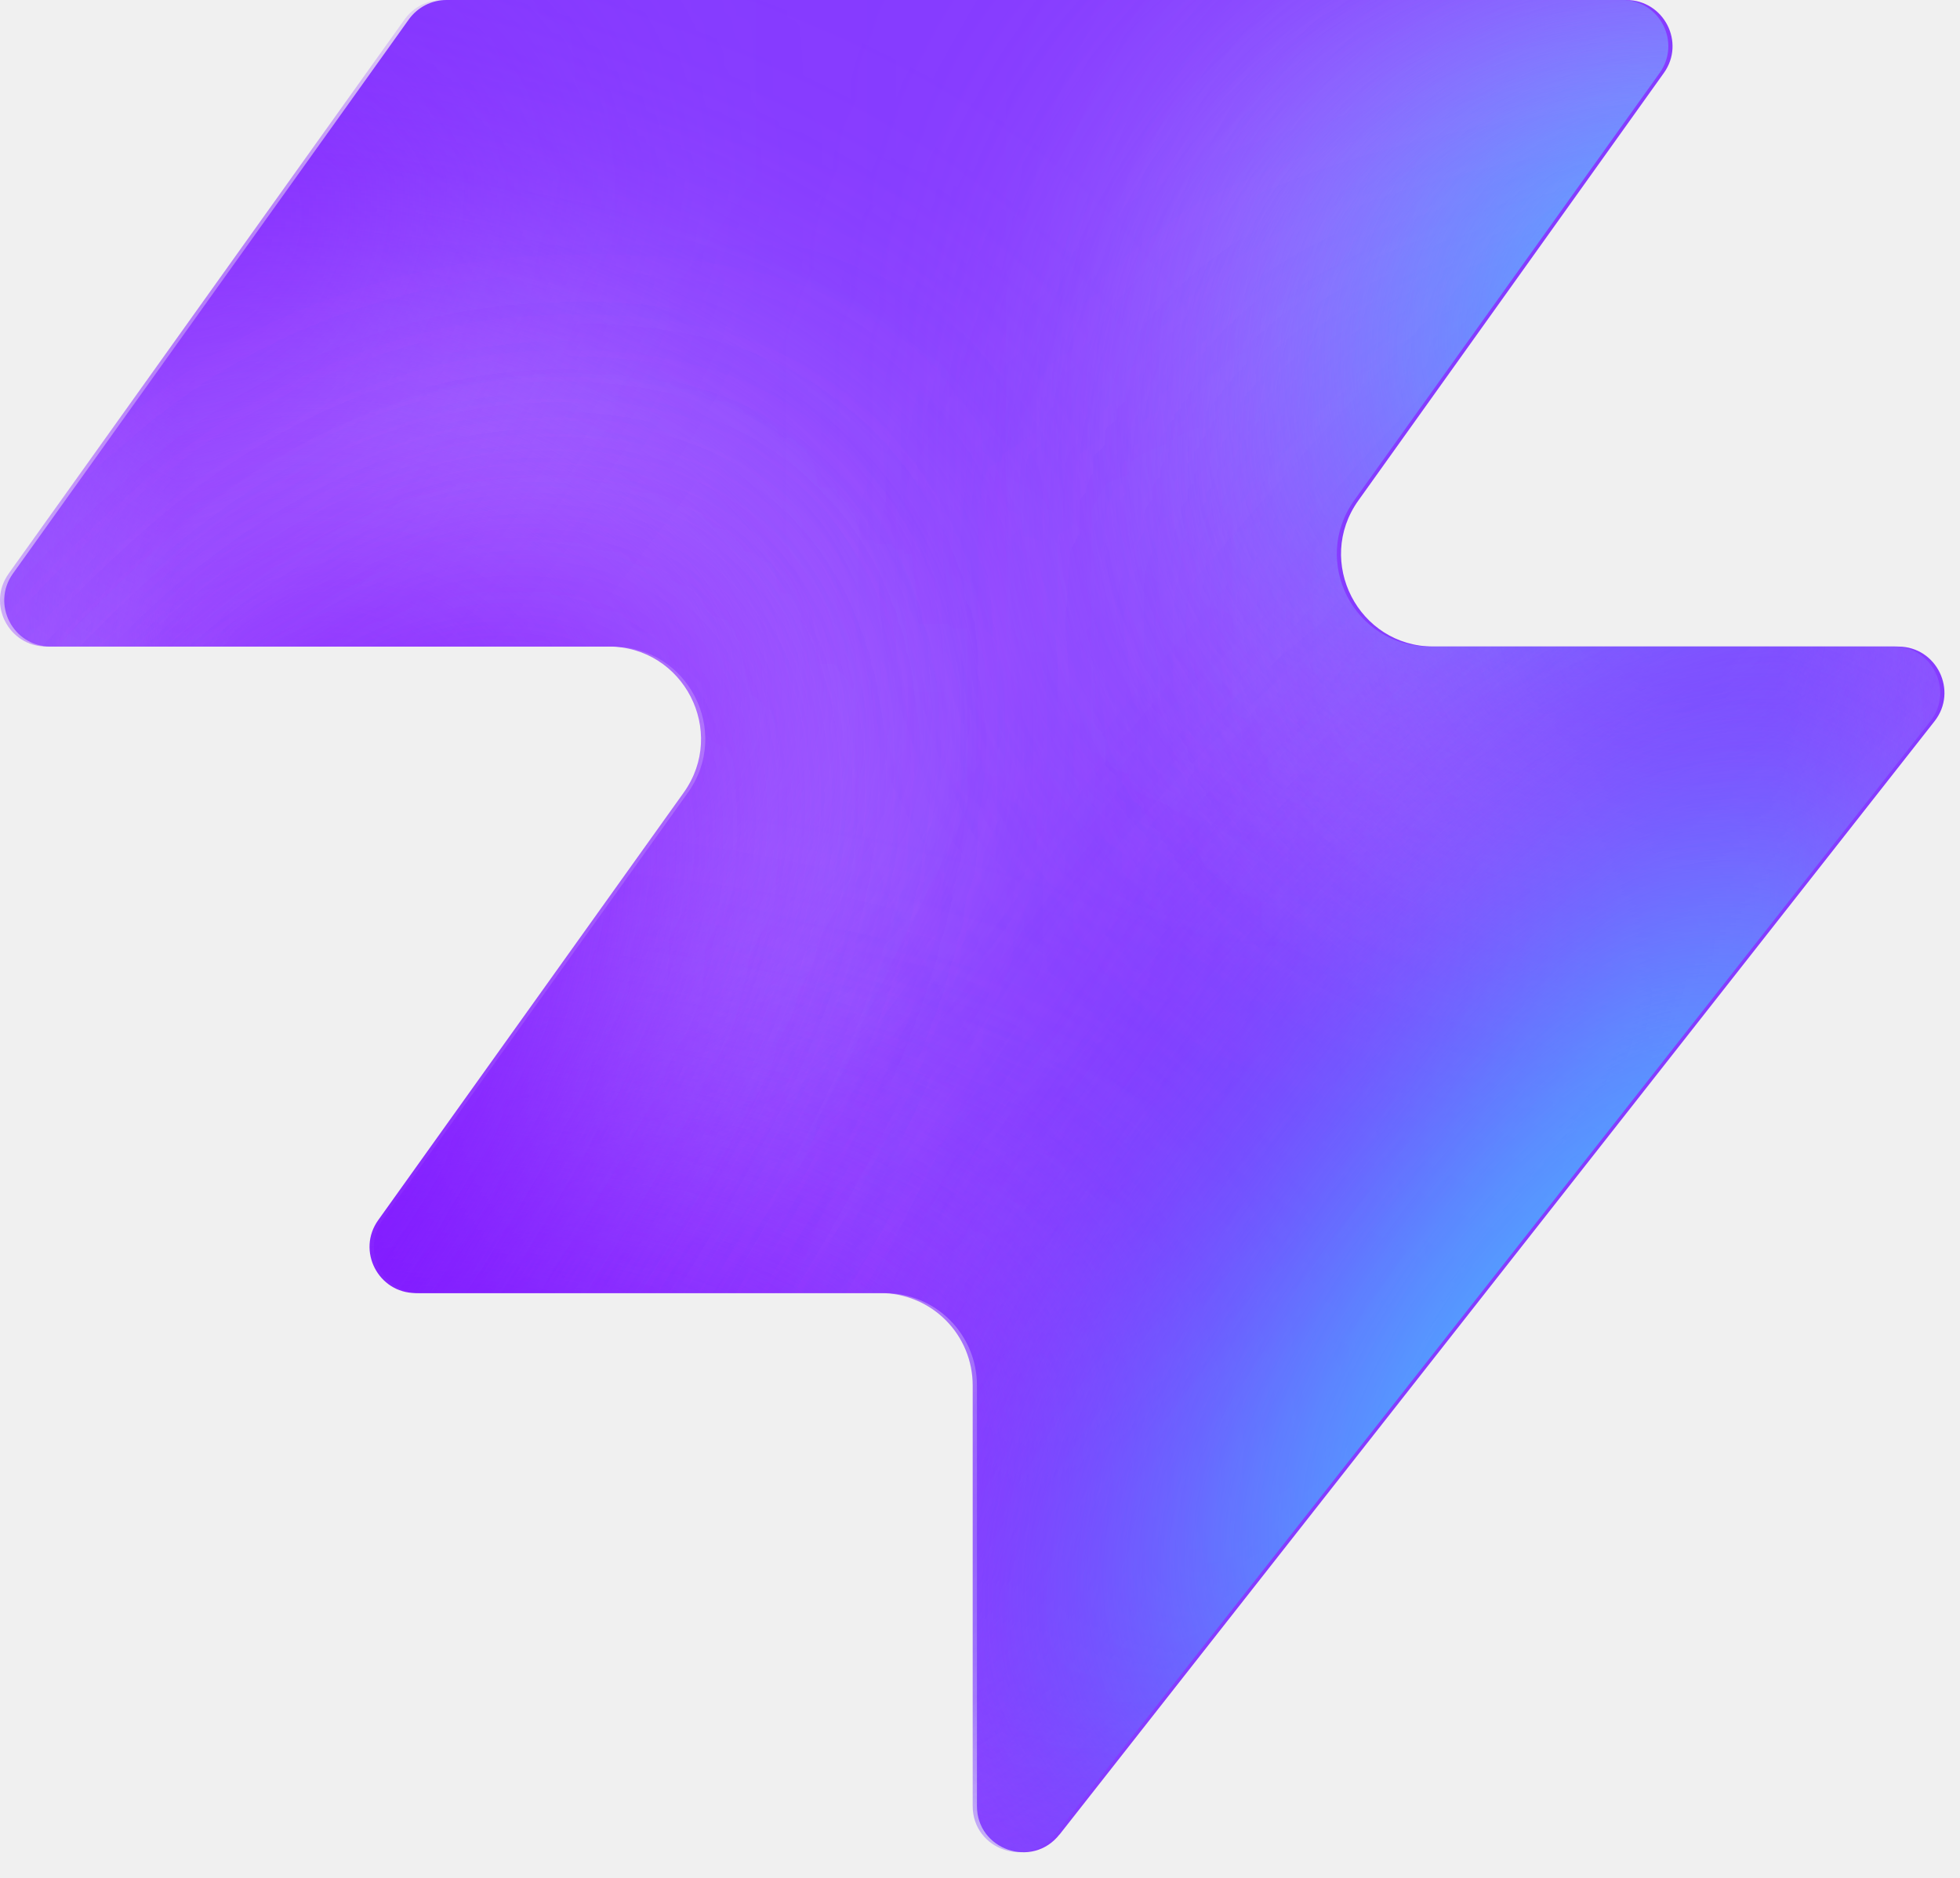
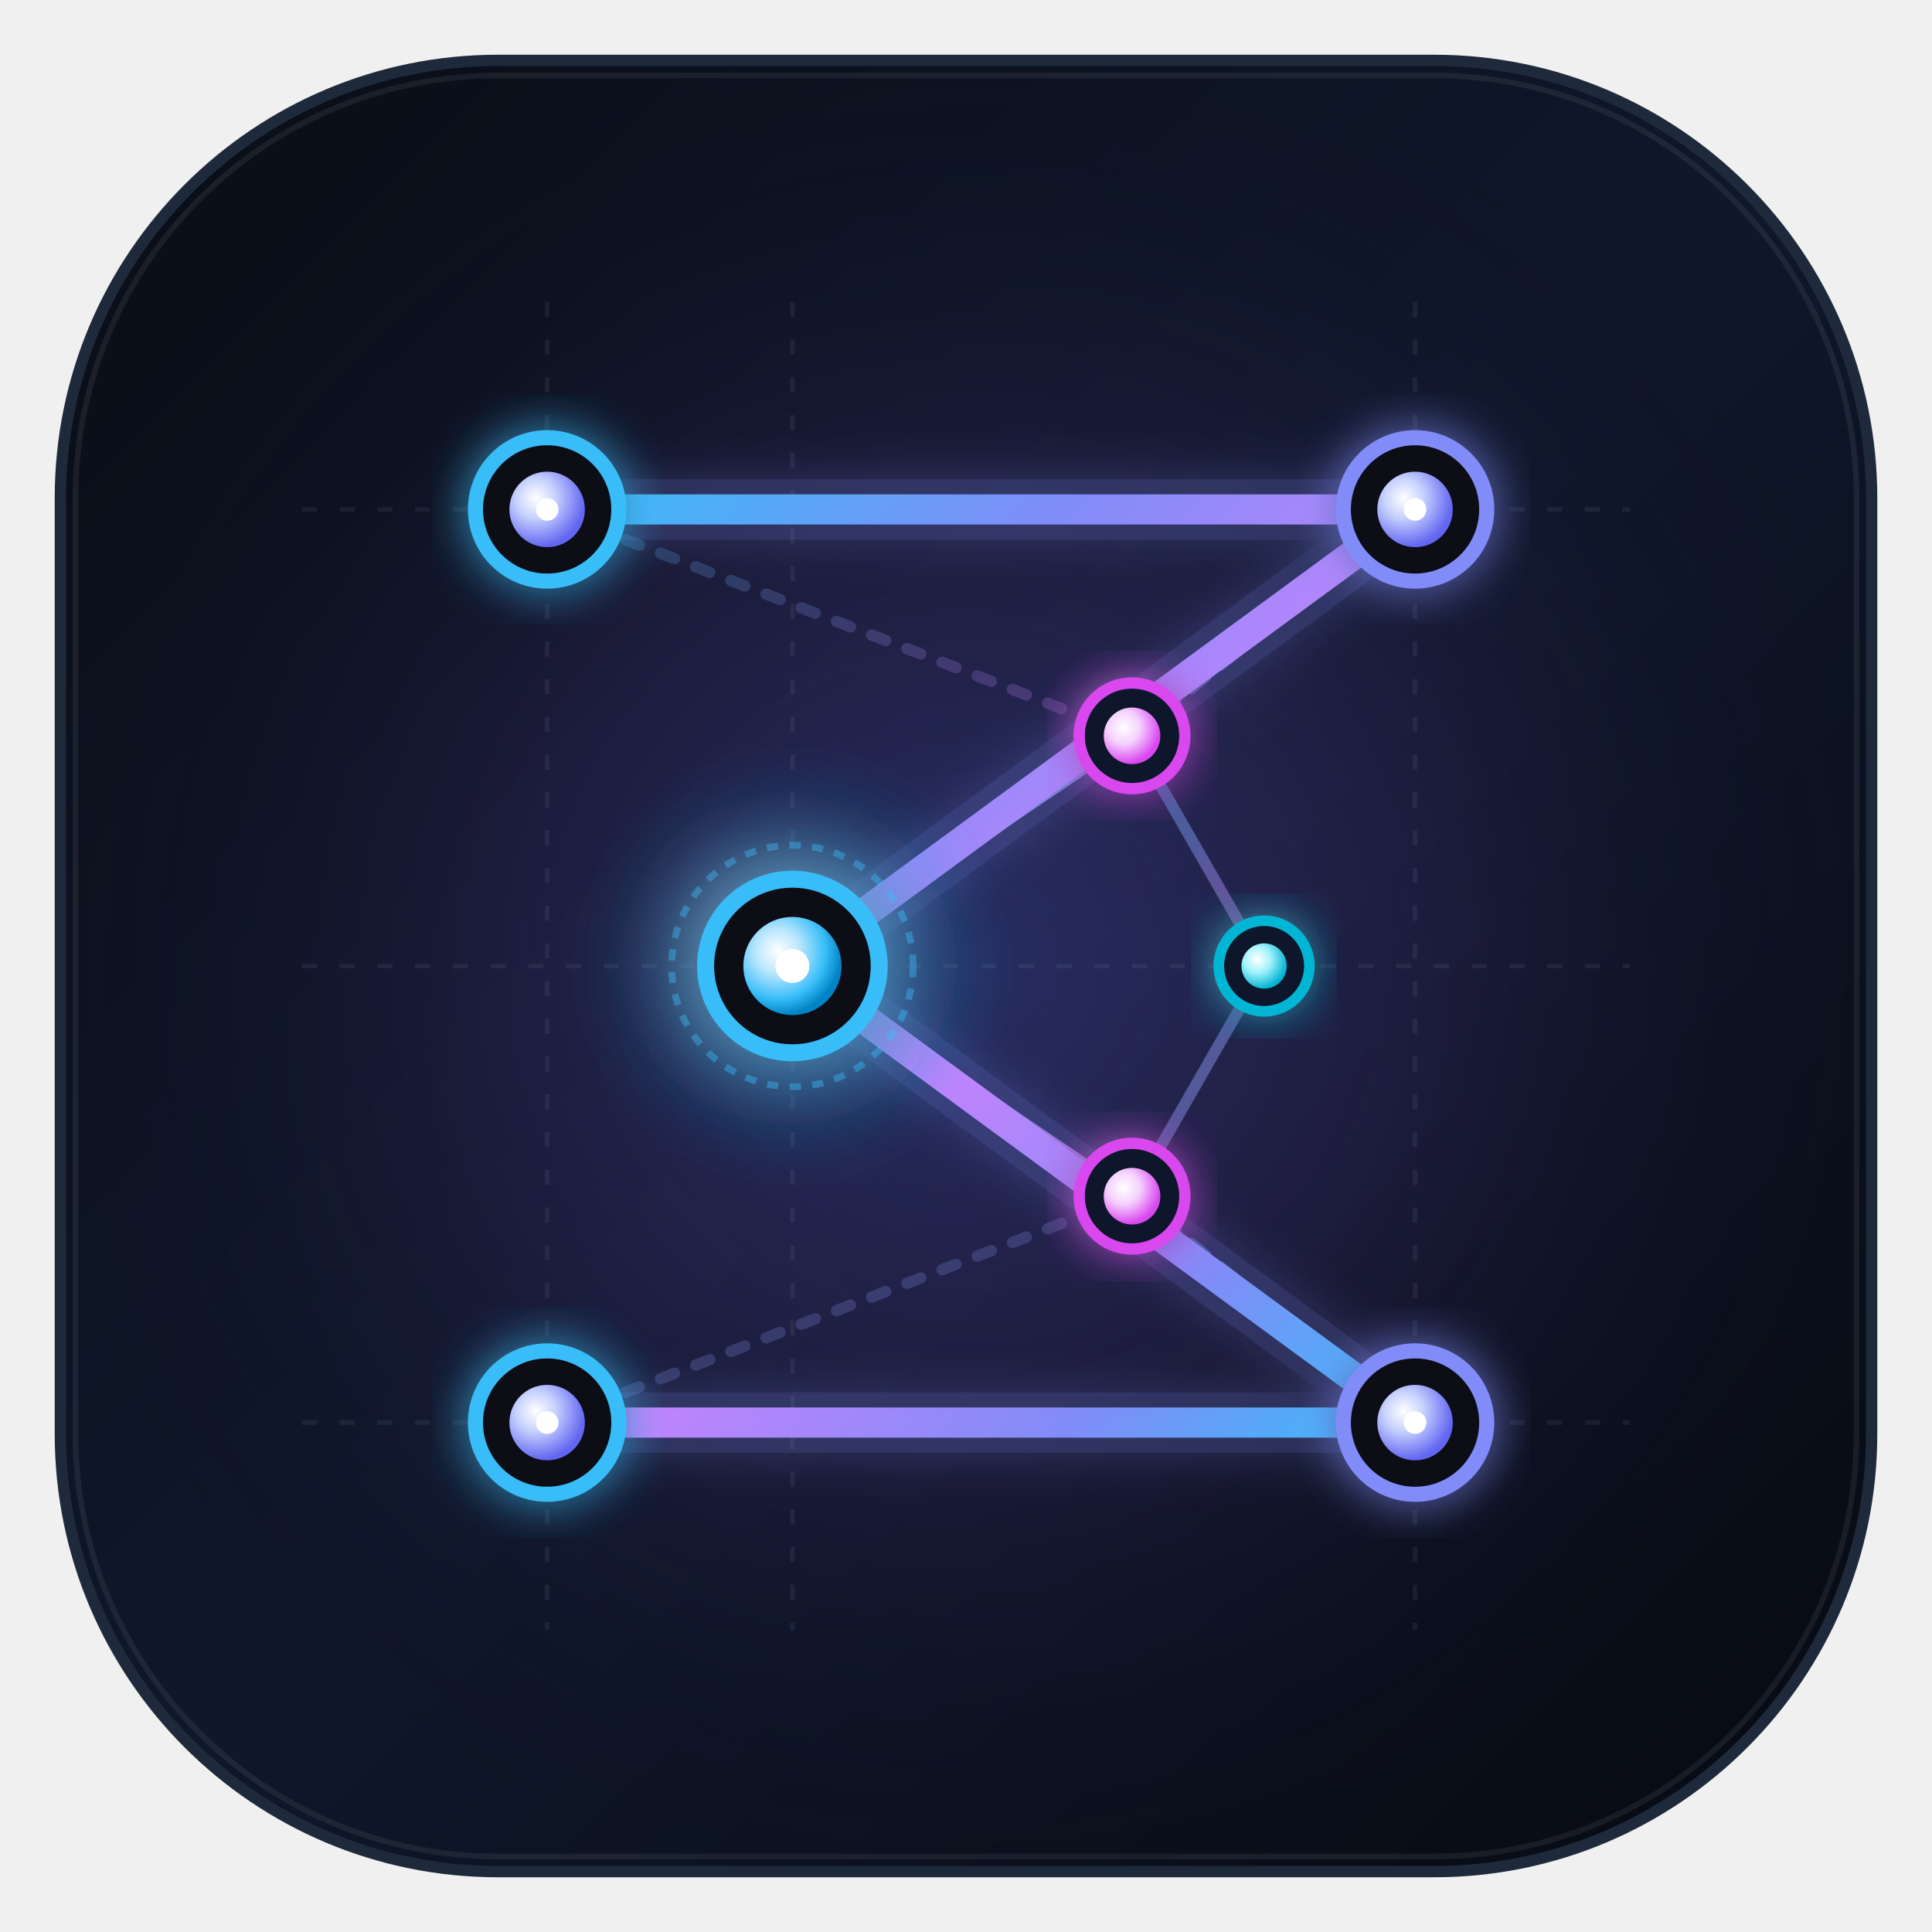
- <svg xmlns="http://www.w3.org/2000/svg" width="48" height="46" fill="none" viewBox="0 0 48 46">
-   <path fill="#863bff" d="M25.946 44.938c-.664.845-2.021.375-2.021-.698V33.937a2.26 2.26 0 0 0-2.262-2.262H10.287c-.92 0-1.456-1.04-.92-1.788l7.48-10.471c1.07-1.497 0-3.578-1.842-3.578H1.237c-.92 0-1.456-1.04-.92-1.788L10.013.474c.214-.297.556-.474.92-.474h28.894c.92 0 1.456 1.04.92 1.788l-7.48 10.471c-1.07 1.498 0 3.579 1.842 3.579h11.377c.943 0 1.473 1.088.89 1.83L25.947 44.94z" style="fill:#863bff;fill:color(display-p3 .525 .23 1);fill-opacity:1" />
-   <mask id="a" width="48" height="46" x="0" y="0" maskUnits="userSpaceOnUse" style="mask-type:alpha">
-     <path fill="#000" d="M25.842 44.938c-.664.844-2.021.375-2.021-.698V33.937a2.26 2.26 0 0 0-2.262-2.262H10.183c-.92 0-1.456-1.04-.92-1.788l7.48-10.471c1.07-1.498 0-3.579-1.842-3.579H1.133c-.92 0-1.456-1.04-.92-1.787L9.91.473c.214-.297.556-.474.92-.474h28.894c.92 0 1.456 1.04.92 1.788l-7.48 10.471c-1.07 1.498 0 3.578 1.842 3.578h11.377c.943 0 1.473 1.088.89 1.832L25.843 44.94z" style="fill:#000;fill-opacity:1" />
-   </mask>
-   <g mask="url(#a)">
-     <g filter="url(#b)">
-       <ellipse cx="5.508" cy="14.704" fill="#ede6ff" rx="5.508" ry="14.704" style="fill:#ede6ff;fill:color(display-p3 .927 .903 1);fill-opacity:1" transform="matrix(.00324 1 1 -.00324 -4.47 31.516)" />
-     </g>
-     <g filter="url(#c)">
-       <ellipse cx="10.399" cy="29.851" fill="#ede6ff" rx="10.399" ry="29.851" style="fill:#ede6ff;fill:color(display-p3 .927 .903 1);fill-opacity:1" transform="matrix(.00324 1 1 -.00324 -39.328 7.883)" />
-     </g>
-     <g filter="url(#d)">
-       <ellipse cx="5.508" cy="30.487" fill="#7e14ff" rx="5.508" ry="30.487" style="fill:#7e14ff;fill:color(display-p3 .492 .077 1);fill-opacity:1" transform="rotate(89.814 -25.913 -14.639)scale(1 -1)" />
-     </g>
-     <g filter="url(#e)">
-       <ellipse cx="5.508" cy="30.599" fill="#7e14ff" rx="5.508" ry="30.599" style="fill:#7e14ff;fill:color(display-p3 .492 .077 1);fill-opacity:1" transform="rotate(89.814 -32.644 -3.334)scale(1 -1)" />
-     </g>
-     <g filter="url(#f)">
-       <ellipse cx="5.508" cy="30.599" fill="#7e14ff" rx="5.508" ry="30.599" style="fill:#7e14ff;fill:color(display-p3 .492 .077 1);fill-opacity:1" transform="matrix(.00324 1 1 -.00324 -34.34 30.47)" />
-     </g>
-     <g filter="url(#g)">
-       <ellipse cx="14.072" cy="22.078" fill="#ede6ff" rx="14.072" ry="22.078" style="fill:#ede6ff;fill:color(display-p3 .927 .903 1);fill-opacity:1" transform="rotate(93.35 24.506 48.493)scale(-1 1)" />
-     </g>
-     <g filter="url(#h)">
-       <ellipse cx="3.47" cy="21.501" fill="#7e14ff" rx="3.47" ry="21.501" style="fill:#7e14ff;fill:color(display-p3 .492 .077 1);fill-opacity:1" transform="rotate(89.009 28.708 47.59)scale(-1 1)" />
-     </g>
-     <g filter="url(#i)">
-       <ellipse cx="3.47" cy="21.501" fill="#7e14ff" rx="3.47" ry="21.501" style="fill:#7e14ff;fill:color(display-p3 .492 .077 1);fill-opacity:1" transform="rotate(89.009 28.708 47.59)scale(-1 1)" />
-     </g>
-     <g filter="url(#j)">
-       <ellipse cx=".387" cy="8.972" fill="#7e14ff" rx="4.407" ry="29.108" style="fill:#7e14ff;fill:color(display-p3 .492 .077 1);fill-opacity:1" transform="rotate(39.51 .387 8.972)" />
-     </g>
-     <g filter="url(#k)">
-       <ellipse cx="47.523" cy="-6.092" fill="#7e14ff" rx="4.407" ry="29.108" style="fill:#7e14ff;fill:color(display-p3 .492 .077 1);fill-opacity:1" transform="rotate(37.892 47.523 -6.092)" />
-     </g>
-     <g filter="url(#l)">
-       <ellipse cx="41.412" cy="6.333" fill="#47bfff" rx="5.971" ry="9.665" style="fill:#47bfff;fill:color(display-p3 .28 .748 1);fill-opacity:1" transform="rotate(37.892 41.412 6.333)" />
-     </g>
-     <g filter="url(#m)">
-       <ellipse cx="-1.879" cy="38.332" fill="#7e14ff" rx="4.407" ry="29.108" style="fill:#7e14ff;fill:color(display-p3 .492 .077 1);fill-opacity:1" transform="rotate(37.892 -1.88 38.332)" />
-     </g>
-     <g filter="url(#n)">
-       <ellipse cx="-1.879" cy="38.332" fill="#7e14ff" rx="4.407" ry="29.108" style="fill:#7e14ff;fill:color(display-p3 .492 .077 1);fill-opacity:1" transform="rotate(37.892 -1.88 38.332)" />
-     </g>
-     <g filter="url(#o)">
-       <ellipse cx="35.651" cy="29.907" fill="#7e14ff" rx="4.407" ry="29.108" style="fill:#7e14ff;fill:color(display-p3 .492 .077 1);fill-opacity:1" transform="rotate(37.892 35.651 29.907)" />
-     </g>
-     <g filter="url(#p)">
-       <ellipse cx="38.418" cy="32.4" fill="#47bfff" rx="5.971" ry="15.297" style="fill:#47bfff;fill:color(display-p3 .28 .748 1);fill-opacity:1" transform="rotate(37.892 38.418 32.4)" />
-     </g>
+ <svg xmlns="http://www.w3.org/2000/svg" viewBox="0 0 512 512" width="512" height="512">
+   <defs>
+     <linearGradient id="bgGrad" x1="0%" y1="0%" x2="100%" y2="100%">
+       <stop offset="0%" stop-color="#090d16" />
+       <stop offset="50%" stop-color="#0f172a" />
+       <stop offset="100%" stop-color="#070a12" />
+     </linearGradient>
+     <radialGradient id="ambientGlow" cx="50%" cy="50%" r="55%">
+       <stop offset="0%" stop-color="#6366f1" stop-opacity="0.28" />
+       <stop offset="45%" stop-color="#8b5cf6" stop-opacity="0.12" />
+       <stop offset="100%" stop-color="#000000" stop-opacity="0" />
+     </radialGradient>
+     <linearGradient id="sigmaEdge" x1="0%" y1="0%" x2="100%" y2="100%">
+       <stop offset="0%" stop-color="#38bdf8" />
+       <stop offset="30%" stop-color="#818cf8" />
+       <stop offset="55%" stop-color="#c084fc" />
+       <stop offset="80%" stop-color="#818cf8" />
+       <stop offset="100%" stop-color="#38bdf8" />
+     </linearGradient>
+     <linearGradient id="semanticEdge" x1="0%" y1="0%" x2="100%" y2="100%">
+       <stop offset="0%" stop-color="#38bdf8" stop-opacity="0.75" />
+       <stop offset="100%" stop-color="#e879f9" stop-opacity="0.75" />
+     </linearGradient>
+     <filter id="glow" x="-30%" y="-30%" width="160%" height="160%">
+       <feGaussianBlur stdDeviation="6" result="blur" />
+       <feMerge>
+         <feMergeNode in="blur" />
+         <feMergeNode in="SourceGraphic" />
+       </feMerge>
+     </filter>
+     <filter id="nexusGlow" x="-50%" y="-50%" width="200%" height="200%">
+       <feGaussianBlur stdDeviation="14" result="blur1" />
+       <feGaussianBlur stdDeviation="6" result="blur2" />
+       <feMerge>
+         <feMergeNode in="blur1" />
+         <feMergeNode in="blur2" />
+         <feMergeNode in="SourceGraphic" />
+       </feMerge>
+     </filter>
+     <radialGradient id="nodeGradPrimary" cx="35%" cy="35%" r="65%">
+       <stop offset="0%" stop-color="#ffffff" />
+       <stop offset="40%" stop-color="#c7d2fe" />
+       <stop offset="100%" stop-color="#6366f1" />
+     </radialGradient>
+     <radialGradient id="nodeGradNexus" cx="35%" cy="35%" r="65%">
+       <stop offset="0%" stop-color="#ffffff" />
+       <stop offset="35%" stop-color="#bae6fd" />
+       <stop offset="75%" stop-color="#38bdf8" />
+       <stop offset="100%" stop-color="#0284c7" />
+     </radialGradient>
+     <radialGradient id="nodeGradSub" cx="35%" cy="35%" r="65%">
+       <stop offset="0%" stop-color="#ffffff" />
+       <stop offset="45%" stop-color="#f5d0fe" />
+       <stop offset="100%" stop-color="#d946ef" />
+     </radialGradient>
+     <radialGradient id="nodeGradCyan" cx="35%" cy="35%" r="65%">
+       <stop offset="0%" stop-color="#ffffff" />
+       <stop offset="45%" stop-color="#a5f3fc" />
+       <stop offset="100%" stop-color="#06b6d4" />
+     </radialGradient>
+   </defs>
+   <rect x="16" y="16" width="480" height="480" rx="116" fill="url(#bgGrad)" stroke="#1e293b" stroke-width="3" />
+   <rect x="20" y="20" width="472" height="472" rx="112" fill="none" stroke="rgba(255, 255, 255, 0.07)" stroke-width="1.5" />
+   <rect x="16" y="16" width="480" height="480" rx="116" fill="url(#ambientGlow)" />
+   <g opacity="0.10" stroke="#94a3b8" stroke-width="1.2" stroke-dasharray="4,6">
+     <line x1="80" y1="135" x2="432" y2="135" />
+     <line x1="80" y1="256" x2="432" y2="256" />
+     <line x1="80" y1="377" x2="432" y2="377" />
+     <line x1="145" y1="80" x2="145" y2="432" />
+     <line x1="210" y1="80" x2="210" y2="432" />
+     <line x1="375" y1="80" x2="375" y2="432" />
  </g>
-   <defs>
-     <filter id="b" width="60.045" height="41.654" x="-19.77" y="16.149" color-interpolation-filters="sRGB" filterUnits="userSpaceOnUse">
-       <feFlood flood-opacity="0" result="BackgroundImageFix" />
-       <feBlend in="SourceGraphic" in2="BackgroundImageFix" result="shape" />
-       <feGaussianBlur result="effect1_foregroundBlur_2002_17158" stdDeviation="7.659" />
-     </filter>
-     <filter id="c" width="90.34" height="51.437" x="-54.613" y="-7.533" color-interpolation-filters="sRGB" filterUnits="userSpaceOnUse">
-       <feFlood flood-opacity="0" result="BackgroundImageFix" />
-       <feBlend in="SourceGraphic" in2="BackgroundImageFix" result="shape" />
-       <feGaussianBlur result="effect1_foregroundBlur_2002_17158" stdDeviation="7.659" />
-     </filter>
-     <filter id="d" width="79.355" height="29.4" x="-49.64" y="2.03" color-interpolation-filters="sRGB" filterUnits="userSpaceOnUse">
-       <feFlood flood-opacity="0" result="BackgroundImageFix" />
-       <feBlend in="SourceGraphic" in2="BackgroundImageFix" result="shape" />
-       <feGaussianBlur result="effect1_foregroundBlur_2002_17158" stdDeviation="4.596" />
-     </filter>
-     <filter id="e" width="79.579" height="29.4" x="-45.045" y="20.029" color-interpolation-filters="sRGB" filterUnits="userSpaceOnUse">
-       <feFlood flood-opacity="0" result="BackgroundImageFix" />
-       <feBlend in="SourceGraphic" in2="BackgroundImageFix" result="shape" />
-       <feGaussianBlur result="effect1_foregroundBlur_2002_17158" stdDeviation="4.596" />
-     </filter>
-     <filter id="f" width="79.579" height="29.4" x="-43.513" y="21.178" color-interpolation-filters="sRGB" filterUnits="userSpaceOnUse">
-       <feFlood flood-opacity="0" result="BackgroundImageFix" />
-       <feBlend in="SourceGraphic" in2="BackgroundImageFix" result="shape" />
-       <feGaussianBlur result="effect1_foregroundBlur_2002_17158" stdDeviation="4.596" />
-     </filter>
-     <filter id="g" width="74.749" height="58.852" x="15.756" y="-17.901" color-interpolation-filters="sRGB" filterUnits="userSpaceOnUse">
-       <feFlood flood-opacity="0" result="BackgroundImageFix" />
-       <feBlend in="SourceGraphic" in2="BackgroundImageFix" result="shape" />
-       <feGaussianBlur result="effect1_foregroundBlur_2002_17158" stdDeviation="7.659" />
-     </filter>
-     <filter id="h" width="61.377" height="25.362" x="23.548" y="2.284" color-interpolation-filters="sRGB" filterUnits="userSpaceOnUse">
-       <feFlood flood-opacity="0" result="BackgroundImageFix" />
-       <feBlend in="SourceGraphic" in2="BackgroundImageFix" result="shape" />
-       <feGaussianBlur result="effect1_foregroundBlur_2002_17158" stdDeviation="4.596" />
-     </filter>
-     <filter id="i" width="61.377" height="25.362" x="23.548" y="2.284" color-interpolation-filters="sRGB" filterUnits="userSpaceOnUse">
-       <feFlood flood-opacity="0" result="BackgroundImageFix" />
-       <feBlend in="SourceGraphic" in2="BackgroundImageFix" result="shape" />
-       <feGaussianBlur result="effect1_foregroundBlur_2002_17158" stdDeviation="4.596" />
-     </filter>
-     <filter id="j" width="56.045" height="63.649" x="-27.636" y="-22.853" color-interpolation-filters="sRGB" filterUnits="userSpaceOnUse">
-       <feFlood flood-opacity="0" result="BackgroundImageFix" />
-       <feBlend in="SourceGraphic" in2="BackgroundImageFix" result="shape" />
-       <feGaussianBlur result="effect1_foregroundBlur_2002_17158" stdDeviation="4.596" />
-     </filter>
-     <filter id="k" width="54.814" height="64.646" x="20.116" y="-38.415" color-interpolation-filters="sRGB" filterUnits="userSpaceOnUse">
-       <feFlood flood-opacity="0" result="BackgroundImageFix" />
-       <feBlend in="SourceGraphic" in2="BackgroundImageFix" result="shape" />
-       <feGaussianBlur result="effect1_foregroundBlur_2002_17158" stdDeviation="4.596" />
-     </filter>
-     <filter id="l" width="33.541" height="35.313" x="24.641" y="-11.323" color-interpolation-filters="sRGB" filterUnits="userSpaceOnUse">
-       <feFlood flood-opacity="0" result="BackgroundImageFix" />
-       <feBlend in="SourceGraphic" in2="BackgroundImageFix" result="shape" />
-       <feGaussianBlur result="effect1_foregroundBlur_2002_17158" stdDeviation="4.596" />
-     </filter>
-     <filter id="m" width="54.814" height="64.646" x="-29.286" y="6.009" color-interpolation-filters="sRGB" filterUnits="userSpaceOnUse">
-       <feFlood flood-opacity="0" result="BackgroundImageFix" />
-       <feBlend in="SourceGraphic" in2="BackgroundImageFix" result="shape" />
-       <feGaussianBlur result="effect1_foregroundBlur_2002_17158" stdDeviation="4.596" />
-     </filter>
-     <filter id="n" width="54.814" height="64.646" x="-29.286" y="6.009" color-interpolation-filters="sRGB" filterUnits="userSpaceOnUse">
-       <feFlood flood-opacity="0" result="BackgroundImageFix" />
-       <feBlend in="SourceGraphic" in2="BackgroundImageFix" result="shape" />
-       <feGaussianBlur result="effect1_foregroundBlur_2002_17158" stdDeviation="4.596" />
-     </filter>
-     <filter id="o" width="54.814" height="64.646" x="8.244" y="-2.416" color-interpolation-filters="sRGB" filterUnits="userSpaceOnUse">
-       <feFlood flood-opacity="0" result="BackgroundImageFix" />
-       <feBlend in="SourceGraphic" in2="BackgroundImageFix" result="shape" />
-       <feGaussianBlur result="effect1_foregroundBlur_2002_17158" stdDeviation="4.596" />
-     </filter>
-     <filter id="p" width="39.409" height="43.623" x="18.713" y="10.588" color-interpolation-filters="sRGB" filterUnits="userSpaceOnUse">
-       <feFlood flood-opacity="0" result="BackgroundImageFix" />
-       <feBlend in="SourceGraphic" in2="BackgroundImageFix" result="shape" />
-       <feGaussianBlur result="effect1_foregroundBlur_2002_17158" stdDeviation="4.596" />
-     </filter>
-   </defs>
+   <g stroke="url(#semanticEdge)" stroke-width="3" stroke-linecap="round">
+     <line x1="210" y1="256" x2="300" y2="195" />
+     <line x1="210" y1="256" x2="300" y2="317" />
+     <line x1="210" y1="256" x2="335" y2="256" stroke-dasharray="6,4" />
+     <line x1="300" y1="195" x2="335" y2="256" opacity="0.6" />
+     <line x1="300" y1="317" x2="335" y2="256" opacity="0.6" />
+     <line x1="300" y1="195" x2="300" y2="317" stroke-dasharray="4,6" opacity="0.35" />
+     <line x1="300" y1="195" x2="375" y2="135" stroke-dasharray="5,5" opacity="0.5" />
+     <line x1="300" y1="195" x2="145" y2="135" stroke-dasharray="4,6" opacity="0.3" />
+     <line x1="300" y1="317" x2="375" y2="377" stroke-dasharray="5,5" opacity="0.5" />
+     <line x1="300" y1="317" x2="145" y2="377" stroke-dasharray="4,6" opacity="0.3" />
+   </g>
+   <path d="M 145 135 L 375 135 L 210 256 L 375 377 L 145 377" fill="none" stroke="#818cf8" stroke-width="16" stroke-linecap="round" stroke-linejoin="round" opacity="0.22" filter="url(#glow)" />
+   <path d="M 145 135 L 375 135 L 210 256 L 375 377 L 145 377" fill="none" stroke="url(#sigmaEdge)" stroke-width="8" stroke-linecap="round" stroke-linejoin="round" />
+   <g filter="url(#glow)">
+     <circle cx="300" cy="195" r="14" fill="#0f172a" stroke="#d946ef" stroke-width="3" />
+     <circle cx="300" cy="195" r="7.5" fill="url(#nodeGradSub)" />
+   </g>
+   <g filter="url(#glow)">
+     <circle cx="300" cy="317" r="14" fill="#0f172a" stroke="#d946ef" stroke-width="3" />
+     <circle cx="300" cy="317" r="7.5" fill="url(#nodeGradSub)" />
+   </g>
+   <g filter="url(#glow)">
+     <circle cx="335" cy="256" r="12" fill="#0f172a" stroke="#06b6d4" stroke-width="2.8" />
+     <circle cx="335" cy="256" r="6" fill="url(#nodeGradCyan)" />
+   </g>
+   <g filter="url(#glow)">
+     <circle cx="145" cy="135" r="19" fill="#090d16" stroke="#38bdf8" stroke-width="4" />
+     <circle cx="145" cy="135" r="10" fill="url(#nodeGradPrimary)" />
+     <circle cx="145" cy="135" r="3" fill="#ffffff" />
+   </g>
+   <g filter="url(#glow)">
+     <circle cx="375" cy="135" r="19" fill="#090d16" stroke="#818cf8" stroke-width="4" />
+     <circle cx="375" cy="135" r="10" fill="url(#nodeGradPrimary)" />
+     <circle cx="375" cy="135" r="3" fill="#ffffff" />
+   </g>
+   <g filter="url(#glow)">
+     <circle cx="375" cy="377" r="19" fill="#090d16" stroke="#818cf8" stroke-width="4" />
+     <circle cx="375" cy="377" r="10" fill="url(#nodeGradPrimary)" />
+     <circle cx="375" cy="377" r="3" fill="#ffffff" />
+   </g>
+   <g filter="url(#glow)">
+     <circle cx="145" cy="377" r="19" fill="#090d16" stroke="#38bdf8" stroke-width="4" />
+     <circle cx="145" cy="377" r="10" fill="url(#nodeGradPrimary)" />
+     <circle cx="145" cy="377" r="3" fill="#ffffff" />
+   </g>
+   <g filter="url(#nexusGlow)">
+     <circle cx="210" cy="256" r="32" fill="none" stroke="#38bdf8" stroke-width="1.8" opacity="0.4" stroke-dasharray="3,3" />
+     <circle cx="210" cy="256" r="23" fill="#090d16" stroke="#38bdf8" stroke-width="4.5" />
+     <circle cx="210" cy="256" r="13" fill="url(#nodeGradNexus)" />
+     <circle cx="210" cy="256" r="4.5" fill="#ffffff" />
+   </g>
</svg>
